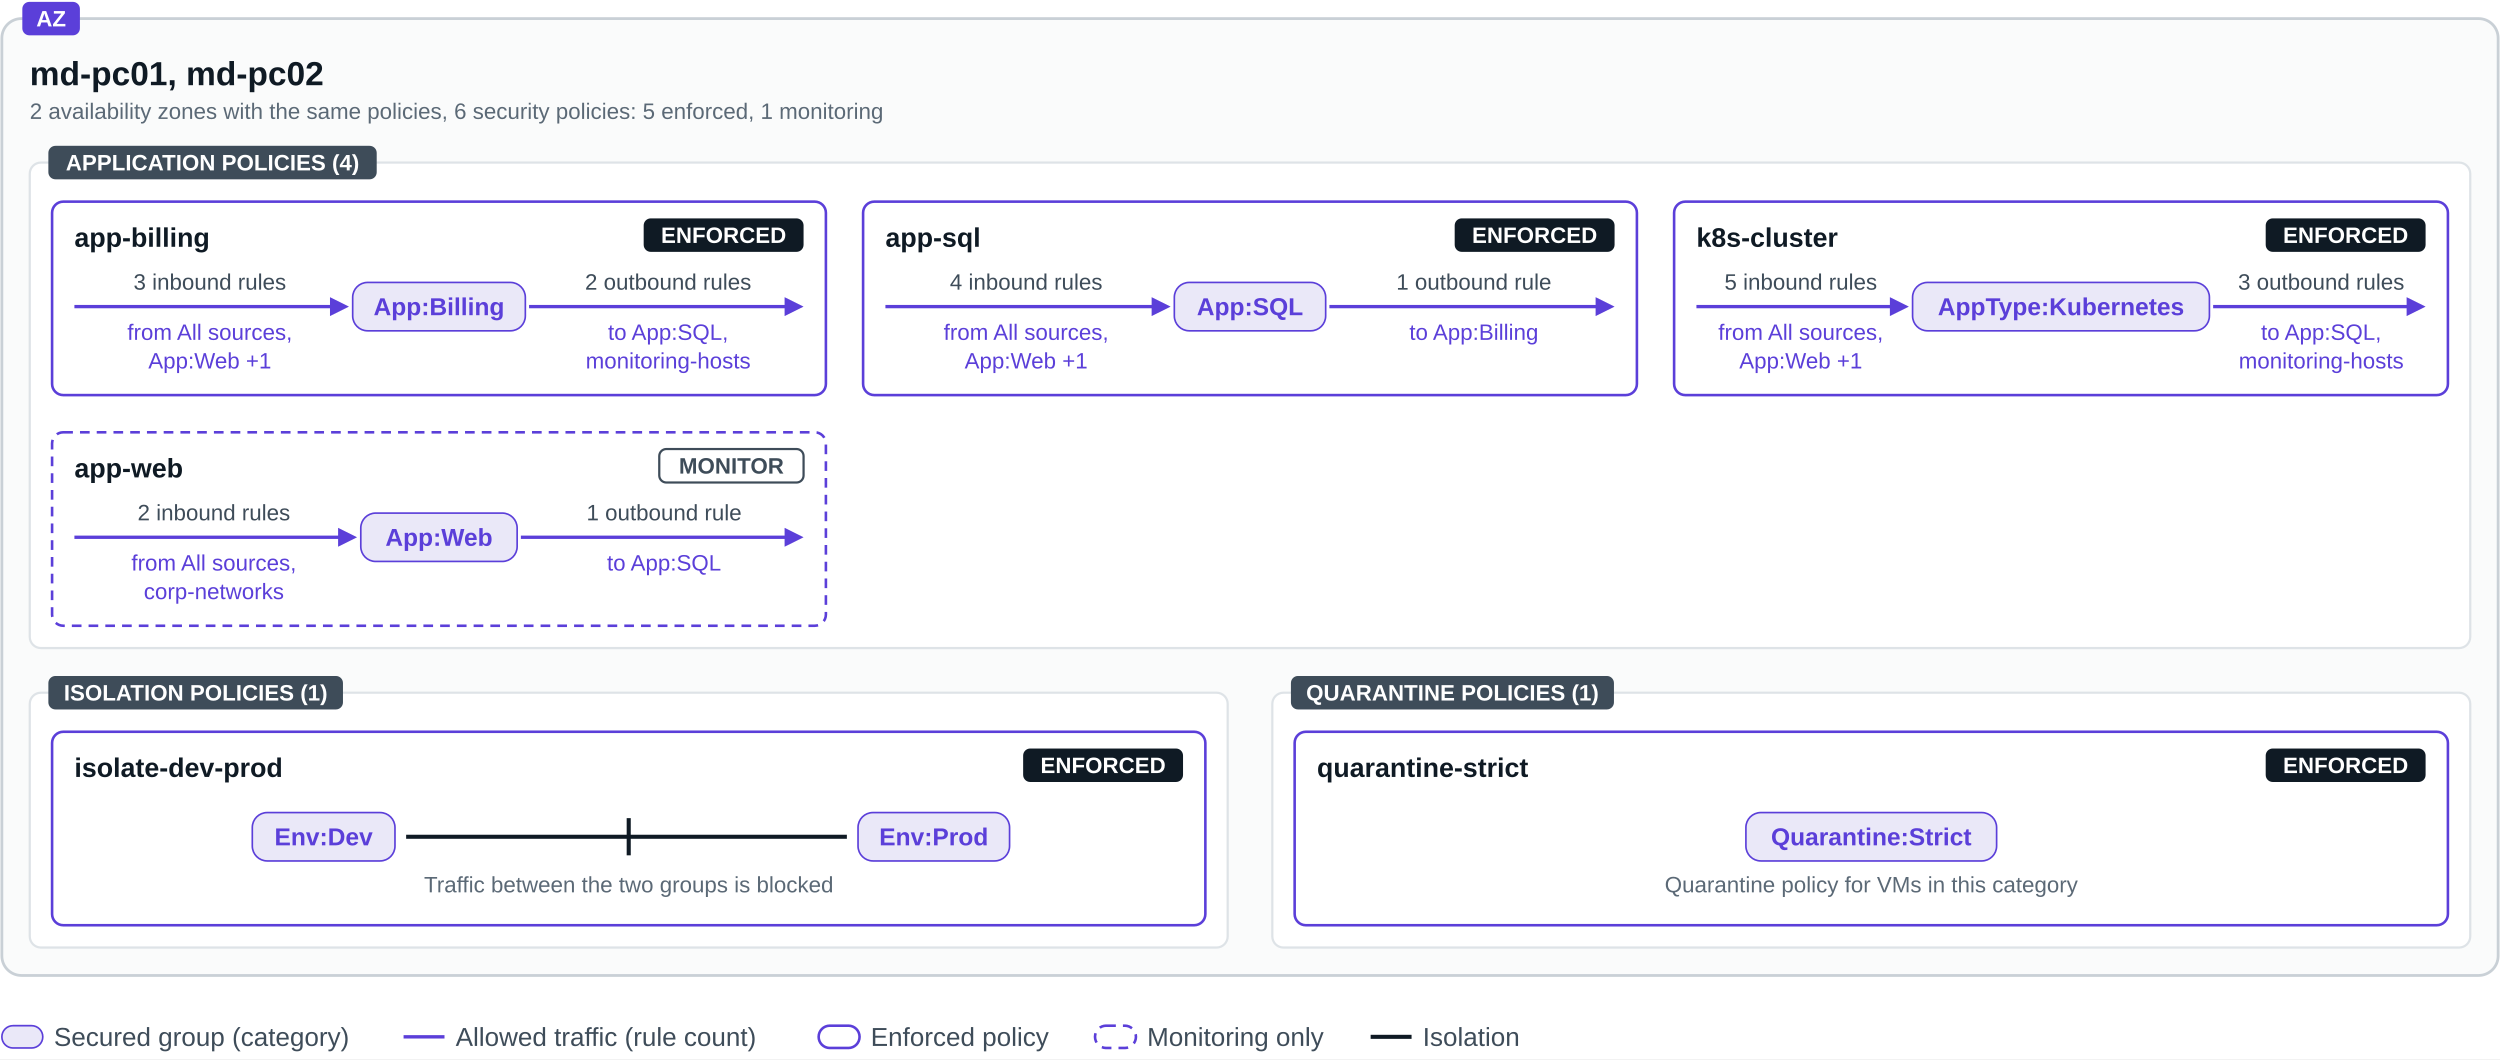
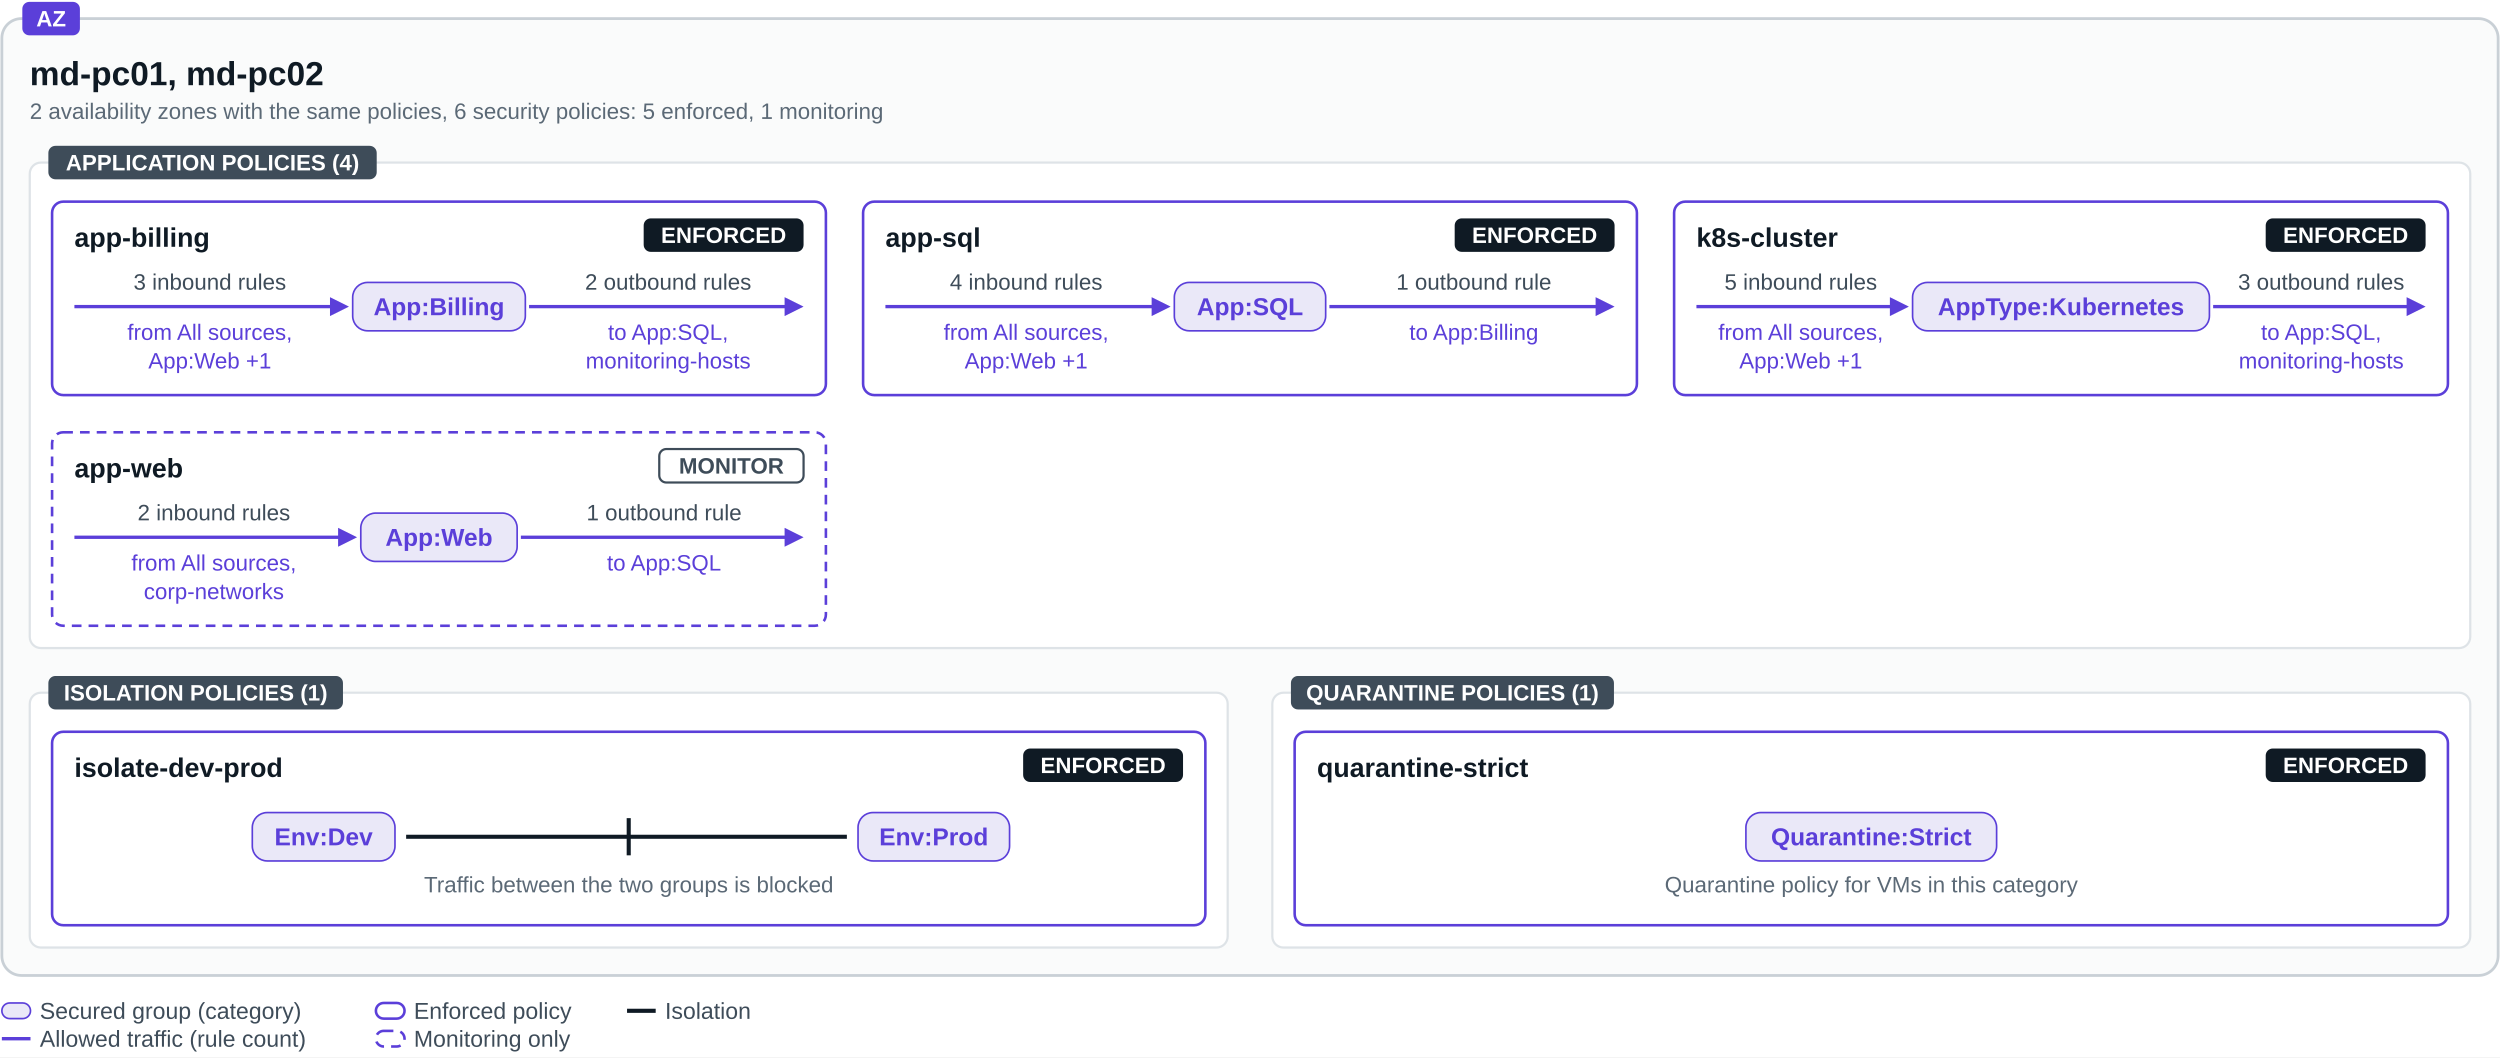
- <svg xmlns="http://www.w3.org/2000/svg" version="1.1" width="672pt" height="284.7pt" viewBox="0 0 672 284.7" font-family="Figtree, Calibri, 'Segoe UI', Arial, sans-serif">
-   <rect width="672" height="284.7" fill="#FFFFFF" />
+ <svg xmlns="http://www.w3.org/2000/svg" version="1.1" width="672pt" height="284.2pt" viewBox="0 0 672 284.2" font-family="Figtree, Calibri, 'Segoe UI', Arial, sans-serif">
+   <rect width="672" height="284.2" fill="#FFFFFF" />
  <g id="site:md-pc01.demo.local" data-kind="container" data-name="md-pc01, md-pc02" data-prism-central="md-pc01.demo.local, md-pc02.demo.local">
    <rect x="0.5" y="5" width="671" height="257.2" fill="#FAFBFB" rx="5.25" stroke="#C9D0D6" stroke-width="0.75" />
    <text x="8" y="22.91" font-size="9" font-weight="600" fill="#0F1A24" textLength="79.02" lengthAdjust="spacingAndGlyphs">md-pc01, md-pc02</text>
    <text x="8" y="31.96" font-size="6" fill="#5B6976" textLength="231.08" lengthAdjust="spacingAndGlyphs">2 availability zones with the same policies, 6 security policies: 5 enforced, 1 monitoring</text>
  </g>
  <g id="lane:md-pc01.demo.local:APPLICATION" data-kind="container" data-name="APPLICATION POLICIES" data-policy-type="APPLICATION">
    <rect x="8" y="43.7" width="656" height="130.5" fill="#FFFFFF" rx="3" stroke="#DEE3E7" stroke-width="0.6" />
  </g>
  <g id="lane:md-pc01.demo.local:ISOLATION" data-kind="container" data-name="ISOLATION POLICIES" data-policy-type="ISOLATION">
    <rect x="8" y="186.2" width="322" height="68.5" fill="#FFFFFF" rx="3" stroke="#DEE3E7" stroke-width="0.6" />
  </g>
  <g id="lane:md-pc01.demo.local:QUARANTINE" data-kind="container" data-name="QUARANTINE POLICIES" data-policy-type="QUARANTINE">
    <rect x="342" y="186.2" width="322" height="68.5" fill="#FFFFFF" rx="3" stroke="#DEE3E7" stroke-width="0.6" />
  </g>
  <g id="policy:3733f05b-8712-5d79-9a2b-999c675cb93c" data-kind="box" data-name="app-billing" data-policy-type="APPLICATION" data-policy-uuid="3733f05b-8712-5d79-9a2b-999c675cb93c" data-prism-central="md-pc01.demo.local" data-state="ENFORCE">
    <rect x="14" y="54.2" width="208" height="52" fill="#FFFFFF" rx="3" stroke="#5B3FD9" stroke-width="0.7" />
    <text x="20" y="66.33" font-size="7.2" font-weight="600" fill="#0F1A24" textLength="34.94" lengthAdjust="spacingAndGlyphs">app-billing</text>
  </g>
  <g id="policy:3733f05b-8712-5d79-9a2b-999c675cb93c:in:l" data-kind="label">
    <text x="56.4" y="77.86" text-anchor="middle" font-size="6" fill="#3E4C59" textLength="40.94" lengthAdjust="spacingAndGlyphs">3 inbound rules</text>
  </g>
  <g id="policy:3733f05b-8712-5d79-9a2b-999c675cb93c:out:l" data-kind="label">
    <text x="179.6" y="77.86" text-anchor="middle" font-size="6" fill="#3E4C59" textLength="45.39" lengthAdjust="spacingAndGlyphs">2 outbound rules</text>
  </g>
  <g id="policy:3733f05b-8712-5d79-9a2b-999c675cb93c:in:p" data-kind="label">
    <text x="56.4" y="91.36" text-anchor="middle" font-size="6" fill="#5B3FD9" textLength="44.82" lengthAdjust="spacingAndGlyphs">from All sources,</text>
    <text x="56.4" y="99.04" text-anchor="middle" font-size="6" fill="#5B3FD9" textLength="32.92" lengthAdjust="spacingAndGlyphs">App:Web +1</text>
  </g>
  <g id="policy:3733f05b-8712-5d79-9a2b-999c675cb93c:out:p" data-kind="label">
    <text x="179.6" y="91.36" text-anchor="middle" font-size="6" fill="#5B3FD9" textLength="32.74" lengthAdjust="spacingAndGlyphs">to App:SQL,</text>
    <text x="179.6" y="99.04" text-anchor="middle" font-size="6" fill="#5B3FD9" textLength="46.55" lengthAdjust="spacingAndGlyphs">monitoring-hosts</text>
  </g>
  <g id="policy:f987b09c-d35d-593f-8308-075f473f81f3" data-kind="box" data-name="app-sql" data-policy-type="APPLICATION" data-policy-uuid="f987b09c-d35d-593f-8308-075f473f81f3" data-prism-central="md-pc01.demo.local" data-state="ENFORCE">
    <rect x="232" y="54.2" width="208" height="52" fill="#FFFFFF" rx="3" stroke="#5B3FD9" stroke-width="0.7" />
    <text x="238" y="66.33" font-size="7.2" font-weight="600" fill="#0F1A24" textLength="24.6" lengthAdjust="spacingAndGlyphs">app-sql</text>
  </g>
  <g id="policy:f987b09c-d35d-593f-8308-075f473f81f3:in:l" data-kind="label">
    <text x="275.83" y="77.86" text-anchor="middle" font-size="6" fill="#3E4C59" textLength="41.41" lengthAdjust="spacingAndGlyphs">4 inbound rules</text>
  </g>
  <g id="policy:f987b09c-d35d-593f-8308-075f473f81f3:out:l" data-kind="label">
    <text x="396.17" y="77.86" text-anchor="middle" font-size="6" fill="#3E4C59" textLength="41.72" lengthAdjust="spacingAndGlyphs">1 outbound rule</text>
  </g>
  <g id="policy:f987b09c-d35d-593f-8308-075f473f81f3:in:p" data-kind="label">
    <text x="275.83" y="91.36" text-anchor="middle" font-size="6" fill="#5B3FD9" textLength="44.82" lengthAdjust="spacingAndGlyphs">from All sources,</text>
    <text x="275.83" y="99.04" text-anchor="middle" font-size="6" fill="#5B3FD9" textLength="32.92" lengthAdjust="spacingAndGlyphs">App:Web +1</text>
  </g>
  <g id="policy:f987b09c-d35d-593f-8308-075f473f81f3:out:p" data-kind="label">
    <text x="396.17" y="91.36" text-anchor="middle" font-size="6" fill="#5B3FD9" textLength="35.86" lengthAdjust="spacingAndGlyphs">to App:Billing</text>
  </g>
  <g id="policy:f08a29ae-8db2-5234-84b6-c6afa5f6a7ac" data-kind="box" data-name="k8s-cluster" data-policy-type="APPLICATION" data-policy-uuid="f08a29ae-8db2-5234-84b6-c6afa5f6a7ac" data-prism-central="md-pc01.demo.local" data-state="ENFORCE">
    <rect x="450" y="54.2" width="208" height="52" fill="#FFFFFF" rx="3" stroke="#5B3FD9" stroke-width="0.7" />
    <text x="456" y="66.33" font-size="7.2" font-weight="600" fill="#0F1A24" textLength="36.89" lengthAdjust="spacingAndGlyphs">k8s-cluster</text>
  </g>
  <g id="policy:f08a29ae-8db2-5234-84b6-c6afa5f6a7ac:in:l" data-kind="label">
    <text x="484.05" y="77.86" text-anchor="middle" font-size="6" fill="#3E4C59" textLength="41.13" lengthAdjust="spacingAndGlyphs">5 inbound rules</text>
  </g>
  <g id="policy:f08a29ae-8db2-5234-84b6-c6afa5f6a7ac:out:l" data-kind="label">
    <text x="623.94" y="77.86" text-anchor="middle" font-size="6" fill="#3E4C59" textLength="45.3" lengthAdjust="spacingAndGlyphs">3 outbound rules</text>
  </g>
  <g id="policy:f08a29ae-8db2-5234-84b6-c6afa5f6a7ac:in:p" data-kind="label">
    <text x="484.05" y="91.36" text-anchor="middle" font-size="6" fill="#5B3FD9" textLength="44.82" lengthAdjust="spacingAndGlyphs">from All sources,</text>
    <text x="484.05" y="99.04" text-anchor="middle" font-size="6" fill="#5B3FD9" textLength="32.92" lengthAdjust="spacingAndGlyphs">App:Web +1</text>
  </g>
  <g id="policy:f08a29ae-8db2-5234-84b6-c6afa5f6a7ac:out:p" data-kind="label">
    <text x="623.94" y="91.36" text-anchor="middle" font-size="6" fill="#5B3FD9" textLength="32.74" lengthAdjust="spacingAndGlyphs">to App:SQL,</text>
    <text x="623.94" y="99.04" text-anchor="middle" font-size="6" fill="#5B3FD9" textLength="46.55" lengthAdjust="spacingAndGlyphs">monitoring-hosts</text>
  </g>
  <g id="policy:924f46ea-6954-5c3f-aff9-ecf209828521" data-kind="box" data-name="app-web" data-policy-type="APPLICATION" data-policy-uuid="924f46ea-6954-5c3f-aff9-ecf209828521" data-prism-central="md-pc01.demo.local" data-state="MONITOR">
    <rect x="14" y="116.2" width="208" height="52" fill="#FFFFFF" rx="3" stroke="#5B3FD9" stroke-width="0.7" stroke-dasharray="2.6 1.9" />
    <text x="20" y="128.33" font-size="7.2" font-weight="600" fill="#0F1A24" textLength="29.43" lengthAdjust="spacingAndGlyphs">app-web</text>
  </g>
  <g id="policy:924f46ea-6954-5c3f-aff9-ecf209828521:in:l" data-kind="label">
    <text x="57.49" y="139.86" text-anchor="middle" font-size="6" fill="#3E4C59" textLength="41.03" lengthAdjust="spacingAndGlyphs">2 inbound rules</text>
  </g>
  <g id="policy:924f46ea-6954-5c3f-aff9-ecf209828521:out:l" data-kind="label">
    <text x="178.5" y="139.86" text-anchor="middle" font-size="6" fill="#3E4C59" textLength="41.72" lengthAdjust="spacingAndGlyphs">1 outbound rule</text>
  </g>
  <g id="policy:924f46ea-6954-5c3f-aff9-ecf209828521:in:p" data-kind="label">
    <text x="57.49" y="153.36" text-anchor="middle" font-size="6" fill="#5B3FD9" textLength="44.82" lengthAdjust="spacingAndGlyphs">from All sources,</text>
    <text x="57.49" y="161.04" text-anchor="middle" font-size="6" fill="#5B3FD9" textLength="39.61" lengthAdjust="spacingAndGlyphs">corp-networks</text>
  </g>
  <g id="policy:924f46ea-6954-5c3f-aff9-ecf209828521:out:p" data-kind="label">
    <text x="178.5" y="153.36" text-anchor="middle" font-size="6" fill="#5B3FD9" textLength="31.39" lengthAdjust="spacingAndGlyphs">to App:SQL</text>
  </g>
  <g id="policy:4d0d4dcd-1952-58e9-97f7-b6f679eaee39" data-kind="box" data-name="isolate-dev-prod" data-policy-type="ISOLATION" data-policy-uuid="4d0d4dcd-1952-58e9-97f7-b6f679eaee39" data-prism-central="md-pc01.demo.local" data-state="ENFORCE">
    <rect x="14" y="196.7" width="310" height="52" fill="#FFFFFF" rx="3" stroke="#5B3FD9" stroke-width="0.7" />
    <text x="20" y="208.83" font-size="7.2" font-weight="600" fill="#0F1A24" textLength="55" lengthAdjust="spacingAndGlyphs">isolate-dev-prod</text>
  </g>
  <g id="policy:4d0d4dcd-1952-58e9-97f7-b6f679eaee39:foot" data-kind="label">
    <text x="169" y="239.86" text-anchor="middle" font-size="6" fill="#5B6976" textLength="113.54" lengthAdjust="spacingAndGlyphs">Traffic between the two groups is blocked</text>
  </g>
  <g id="policy:e43c14a0-1834-598a-971b-152a273f0c6e" data-kind="box" data-name="quarantine-strict" data-policy-type="QUARANTINE" data-policy-uuid="e43c14a0-1834-598a-971b-152a273f0c6e" data-prism-central="md-pc01.demo.local" data-state="ENFORCE">
    <rect x="348" y="196.7" width="310" height="52" fill="#FFFFFF" rx="3" stroke="#5B3FD9" stroke-width="0.7" />
    <text x="354" y="208.83" font-size="7.2" font-weight="600" fill="#0F1A24" textLength="55.46" lengthAdjust="spacingAndGlyphs">quarantine-strict</text>
  </g>
  <g id="policy:e43c14a0-1834-598a-971b-152a273f0c6e:foot" data-kind="label">
    <text x="503" y="239.86" text-anchor="middle" font-size="6" fill="#5B6976" textLength="113.17" lengthAdjust="spacingAndGlyphs">Quarantine policy for VMs in this category</text>
  </g>
  <g id="legend:0" data-kind="swatch">
-     <rect x="0.5" y="275.7" width="11" height="6" fill="#EAE8F8" rx="3" stroke="#5B3FD9" stroke-width="0.45" />
+     <rect x="0.5" y="269.6" width="7.7" height="4.2" fill="#EAE8F8" rx="2.1" stroke="#5B3FD9" stroke-width="0.45" />
  </g>
  <g id="legend:0:label" data-kind="label">
-     <text x="14.5" y="281.15" font-size="7" fill="#3E4C59" textLength="81.11" lengthAdjust="spacingAndGlyphs">Secured group (category)</text>
+     <text x="10.7" y="273.87" font-size="6.2" fill="#3E4C59" textLength="71.84" lengthAdjust="spacingAndGlyphs">Secured group (category)</text>
  </g>
  <g id="legend:1:label" data-kind="label">
-     <text x="122.48" y="281.15" font-size="7" fill="#3E4C59" textLength="84.5" lengthAdjust="spacingAndGlyphs">Allowed traffic (rule count)</text>
+     <text x="10.7" y="281.37" font-size="6.2" fill="#3E4C59" textLength="74.85" lengthAdjust="spacingAndGlyphs">Allowed traffic (rule count)</text>
  </g>
  <g id="legend:2" data-kind="swatch">
-     <rect x="220.05" y="275.7" width="11" height="6" fill="#FFFFFF" rx="3" stroke="#5B3FD9" stroke-width="0.7" />
+     <rect x="101.04" y="269.6" width="7.7" height="4.2" fill="#FFFFFF" rx="2.1" stroke="#5B3FD9" stroke-width="0.7" />
  </g>
  <g id="legend:2:label" data-kind="label">
-     <text x="234.05" y="281.15" font-size="7" fill="#3E4C59" textLength="49.33" lengthAdjust="spacingAndGlyphs">Enforced policy</text>
+     <text x="111.24" y="273.87" font-size="6.2" fill="#3E4C59" textLength="43.69" lengthAdjust="spacingAndGlyphs">Enforced policy</text>
  </g>
  <g id="legend:3" data-kind="swatch">
-     <rect x="294.34" y="275.7" width="11" height="6" fill="#FFFFFF" rx="3" stroke="#5B3FD9" stroke-width="0.7" stroke-dasharray="2.6 1.9" />
+     <rect x="101.04" y="277.1" width="7.7" height="4.2" fill="#FFFFFF" rx="2.1" stroke="#5B3FD9" stroke-width="0.7" stroke-dasharray="2.6 1.9" />
  </g>
  <g id="legend:3:label" data-kind="label">
-     <text x="308.34" y="281.15" font-size="7" fill="#3E4C59" textLength="49.14" lengthAdjust="spacingAndGlyphs">Monitoring only</text>
+     <text x="111.24" y="281.37" font-size="6.2" fill="#3E4C59" textLength="43.52" lengthAdjust="spacingAndGlyphs">Monitoring only</text>
  </g>
  <g id="legend:4:label" data-kind="label">
-     <text x="382.43" y="281.15" font-size="7" fill="#3E4C59" textLength="26.56" lengthAdjust="spacingAndGlyphs">Isolation</text>
+     <text x="178.75" y="273.87" font-size="6.2" fill="#3E4C59" textLength="23.53" lengthAdjust="spacingAndGlyphs">Isolation</text>
  </g>
  <g id="policy:3733f05b-8712-5d79-9a2b-999c675cb93c:in" data-kind="edge" data-link="inbound">
    <polyline points="20,82.42 89.9,82.42" fill="none" stroke="#5B3FD9" stroke-width="0.9" stroke-linejoin="round" />
    <polygon points="93.8,82.42 88.7,84.96 88.7,79.88" fill="#5B3FD9" />
  </g>
  <g id="policy:3733f05b-8712-5d79-9a2b-999c675cb93c:out" data-kind="edge" data-link="outbound">
    <polyline points="142.21,82.42 212.1,82.42" fill="none" stroke="#5B3FD9" stroke-width="0.9" stroke-linejoin="round" />
    <polygon points="216,82.42 210.9,84.96 210.9,79.88" fill="#5B3FD9" />
  </g>
  <g id="policy:f987b09c-d35d-593f-8308-075f473f81f3:in" data-kind="edge" data-link="inbound">
    <polyline points="238,82.42 310.76,82.42" fill="none" stroke="#5B3FD9" stroke-width="0.9" stroke-linejoin="round" />
    <polygon points="314.66,82.42 309.56,84.96 309.56,79.88" fill="#5B3FD9" />
  </g>
  <g id="policy:f987b09c-d35d-593f-8308-075f473f81f3:out" data-kind="edge" data-link="outbound">
    <polyline points="357.34,82.42 430.1,82.42" fill="none" stroke="#5B3FD9" stroke-width="0.9" stroke-linejoin="round" />
    <polygon points="434,82.42 428.9,84.96 428.9,79.88" fill="#5B3FD9" />
  </g>
  <g id="policy:f08a29ae-8db2-5234-84b6-c6afa5f6a7ac:in" data-kind="edge" data-link="inbound">
    <polyline points="456,82.42 509.2,82.42" fill="none" stroke="#5B3FD9" stroke-width="0.9" stroke-linejoin="round" />
    <polygon points="513.1,82.42 508,84.96 508,79.88" fill="#5B3FD9" />
  </g>
  <g id="policy:f08a29ae-8db2-5234-84b6-c6afa5f6a7ac:out" data-kind="edge" data-link="outbound">
    <polyline points="594.89,82.42 648.1,82.42" fill="none" stroke="#5B3FD9" stroke-width="0.9" stroke-linejoin="round" />
    <polygon points="652,82.42 646.9,84.96 646.9,79.88" fill="#5B3FD9" />
  </g>
  <g id="policy:924f46ea-6954-5c3f-aff9-ecf209828521:in" data-kind="edge" data-link="inbound">
    <polyline points="20,144.42 92.08,144.42" fill="none" stroke="#5B3FD9" stroke-width="0.9" stroke-linejoin="round" />
    <polygon points="95.98,144.42 90.88,146.96 90.88,141.88" fill="#5B3FD9" />
  </g>
  <g id="policy:924f46ea-6954-5c3f-aff9-ecf209828521:out" data-kind="edge" data-link="outbound">
    <polyline points="140.01,144.42 212.1,144.42" fill="none" stroke="#5B3FD9" stroke-width="0.9" stroke-linejoin="round" />
    <polygon points="216,144.42 210.9,146.96 210.9,141.88" fill="#5B3FD9" />
  </g>
  <g id="policy:4d0d4dcd-1952-58e9-97f7-b6f679eaee39:iso" data-kind="edge" data-link="isolation">
    <polyline points="109.17,224.92 227.64,224.92" fill="none" stroke="#0F1A24" stroke-width="1.1" stroke-linejoin="round" />
  </g>
  <g id="policy:4d0d4dcd-1952-58e9-97f7-b6f679eaee39:iso:bar" data-kind="edge" data-link="isolation">
    <polyline points="169,219.92 169,229.92" fill="none" stroke="#0F1A24" stroke-width="1.1" stroke-linejoin="round" />
  </g>
  <g id="legend:1" data-kind="edge" data-link="">
-     <polyline points="108.48,278.7 119.48,278.7" fill="none" stroke="#5B3FD9" stroke-width="0.9" stroke-linejoin="round" />
+     <polyline points="0.5,279.2 8.2,279.2" fill="none" stroke="#5B3FD9" stroke-width="0.9" stroke-linejoin="round" />
  </g>
  <g id="legend:4" data-kind="edge" data-link="">
-     <polyline points="368.43,278.7 379.43,278.7" fill="none" stroke="#0F1A24" stroke-width="1.1" stroke-linejoin="round" />
+     <polyline points="168.55,271.7 176.25,271.7" fill="none" stroke="#0F1A24" stroke-width="1.1" stroke-linejoin="round" />
  </g>
  <g id="site:md-pc01.demo.local:tag" data-kind="tag">
    <rect x="6" y="0.5" width="15.48" height="9" fill="#5B3FD9" rx="1.9" />
    <text x="13.74" y="7.1" text-anchor="middle" font-size="6" font-weight="600" fill="#FFFFFF" textLength="8" lengthAdjust="spacingAndGlyphs">AZ</text>
  </g>
  <g id="lane:md-pc01.demo.local:APPLICATION:tag" data-kind="tag">
    <rect x="13" y="39.2" width="88.26" height="9" fill="#3E4C59" rx="1.9" />
    <text x="57.13" y="45.8" text-anchor="middle" font-size="6" font-weight="600" fill="#FFFFFF" textLength="76.66" lengthAdjust="spacingAndGlyphs">APPLICATION POLICIES (4)</text>
  </g>
  <g id="policy:3733f05b-8712-5d79-9a2b-999c675cb93c:state" data-kind="tag">
    <rect x="173.02" y="58.7" width="42.98" height="9" fill="#0F1A24" rx="1.9" />
    <text x="194.51" y="65.3" text-anchor="middle" font-size="6" font-weight="600" fill="#FFFFFF" textLength="32.05" lengthAdjust="spacingAndGlyphs">ENFORCED</text>
  </g>
  <g id="policy:3733f05b-8712-5d79-9a2b-999c675cb93c:g" data-kind="pill">
    <rect x="94.8" y="75.92" width="46.41" height="13" fill="#EAE8F8" rx="4" stroke="#5B3FD9" stroke-width="0.45" />
    <text x="118" y="84.72" text-anchor="middle" font-size="6.6" font-weight="600" fill="#5B3FD9" textLength="32.47" lengthAdjust="spacingAndGlyphs">App:Billing</text>
  </g>
  <g id="policy:f987b09c-d35d-593f-8308-075f473f81f3:state" data-kind="tag">
    <rect x="391.02" y="58.7" width="42.98" height="9" fill="#0F1A24" rx="1.9" />
    <text x="412.51" y="65.3" text-anchor="middle" font-size="6" font-weight="600" fill="#FFFFFF" textLength="32.05" lengthAdjust="spacingAndGlyphs">ENFORCED</text>
  </g>
  <g id="policy:f987b09c-d35d-593f-8308-075f473f81f3:g" data-kind="pill">
    <rect x="315.66" y="75.92" width="40.68" height="13" fill="#EAE8F8" rx="4" stroke="#5B3FD9" stroke-width="0.45" />
    <text x="336" y="84.72" text-anchor="middle" font-size="6.6" font-weight="600" fill="#5B3FD9" textLength="27.06" lengthAdjust="spacingAndGlyphs">App:SQL</text>
  </g>
  <g id="policy:f08a29ae-8db2-5234-84b6-c6afa5f6a7ac:state" data-kind="tag">
    <rect x="609.02" y="58.7" width="42.98" height="9" fill="#0F1A24" rx="1.9" />
    <text x="630.51" y="65.3" text-anchor="middle" font-size="6" font-weight="600" fill="#FFFFFF" textLength="32.05" lengthAdjust="spacingAndGlyphs">ENFORCED</text>
  </g>
  <g id="policy:f08a29ae-8db2-5234-84b6-c6afa5f6a7ac:g" data-kind="pill">
    <rect x="514.1" y="75.92" width="79.79" height="13" fill="#EAE8F8" rx="4" stroke="#5B3FD9" stroke-width="0.45" />
    <text x="554" y="84.72" text-anchor="middle" font-size="6.6" font-weight="600" fill="#5B3FD9" textLength="63.95" lengthAdjust="spacingAndGlyphs">AppType:Kubernetes</text>
  </g>
  <g id="policy:924f46ea-6954-5c3f-aff9-ecf209828521:state" data-kind="tag">
    <rect x="177.21" y="120.7" width="38.79" height="9" fill="#FFFFFF" rx="1.9" stroke="#3E4C59" stroke-width="0.6" />
    <text x="196.6" y="127.3" text-anchor="middle" font-size="6" font-weight="600" fill="#3E4C59" textLength="28.1" lengthAdjust="spacingAndGlyphs">MONITOR</text>
  </g>
  <g id="policy:924f46ea-6954-5c3f-aff9-ecf209828521:g" data-kind="pill">
    <rect x="96.98" y="137.92" width="42.03" height="13" fill="#EAE8F8" rx="4" stroke="#5B3FD9" stroke-width="0.45" />
    <text x="118" y="146.72" text-anchor="middle" font-size="6.6" font-weight="600" fill="#5B3FD9" textLength="28.33" lengthAdjust="spacingAndGlyphs">App:Web</text>
  </g>
  <g id="lane:md-pc01.demo.local:ISOLATION:tag" data-kind="tag">
    <rect x="13" y="181.7" width="79.19" height="9" fill="#3E4C59" rx="1.9" />
    <text x="52.6" y="188.3" text-anchor="middle" font-size="6" font-weight="600" fill="#FFFFFF" textLength="68.1" lengthAdjust="spacingAndGlyphs">ISOLATION POLICIES (1)</text>
  </g>
  <g id="policy:4d0d4dcd-1952-58e9-97f7-b6f679eaee39:state" data-kind="tag">
    <rect x="275.02" y="201.2" width="42.98" height="9" fill="#0F1A24" rx="1.9" />
    <text x="296.51" y="207.8" text-anchor="middle" font-size="6" font-weight="600" fill="#FFFFFF" textLength="32.05" lengthAdjust="spacingAndGlyphs">ENFORCED</text>
  </g>
  <g id="policy:4d0d4dcd-1952-58e9-97f7-b6f679eaee39:g0" data-kind="pill">
    <rect x="67.82" y="218.42" width="38.35" height="13" fill="#EAE8F8" rx="4" stroke="#5B3FD9" stroke-width="0.45" />
    <text x="86.99" y="227.22" text-anchor="middle" font-size="6.6" font-weight="600" fill="#5B3FD9" textLength="24.86" lengthAdjust="spacingAndGlyphs">Env:Dev</text>
  </g>
  <g id="policy:4d0d4dcd-1952-58e9-97f7-b6f679eaee39:g1" data-kind="pill">
    <rect x="230.64" y="218.42" width="40.73" height="13" fill="#EAE8F8" rx="4" stroke="#5B3FD9" stroke-width="0.45" />
    <text x="251" y="227.22" text-anchor="middle" font-size="6.6" font-weight="600" fill="#5B3FD9" textLength="27.11" lengthAdjust="spacingAndGlyphs">Env:Prod</text>
  </g>
  <g id="lane:md-pc01.demo.local:QUARANTINE:tag" data-kind="tag">
    <rect x="347" y="181.7" width="86.83" height="9" fill="#3E4C59" rx="1.9" />
    <text x="390.42" y="188.3" text-anchor="middle" font-size="6" font-weight="600" fill="#FFFFFF" textLength="75.31" lengthAdjust="spacingAndGlyphs">QUARANTINE POLICIES (1)</text>
  </g>
  <g id="policy:e43c14a0-1834-598a-971b-152a273f0c6e:state" data-kind="tag">
    <rect x="609.02" y="201.2" width="42.98" height="9" fill="#0F1A24" rx="1.9" />
    <text x="630.51" y="207.8" text-anchor="middle" font-size="6" font-weight="600" fill="#FFFFFF" textLength="32.05" lengthAdjust="spacingAndGlyphs">ENFORCED</text>
  </g>
  <g id="policy:e43c14a0-1834-598a-971b-152a273f0c6e:g" data-kind="pill">
    <rect x="469.3" y="218.42" width="67.39" height="13" fill="#EAE8F8" rx="4" stroke="#5B3FD9" stroke-width="0.45" />
    <text x="503" y="227.22" text-anchor="middle" font-size="6.6" font-weight="600" fill="#5B3FD9" textLength="52.25" lengthAdjust="spacingAndGlyphs">Quarantine:Strict</text>
  </g>
</svg>
